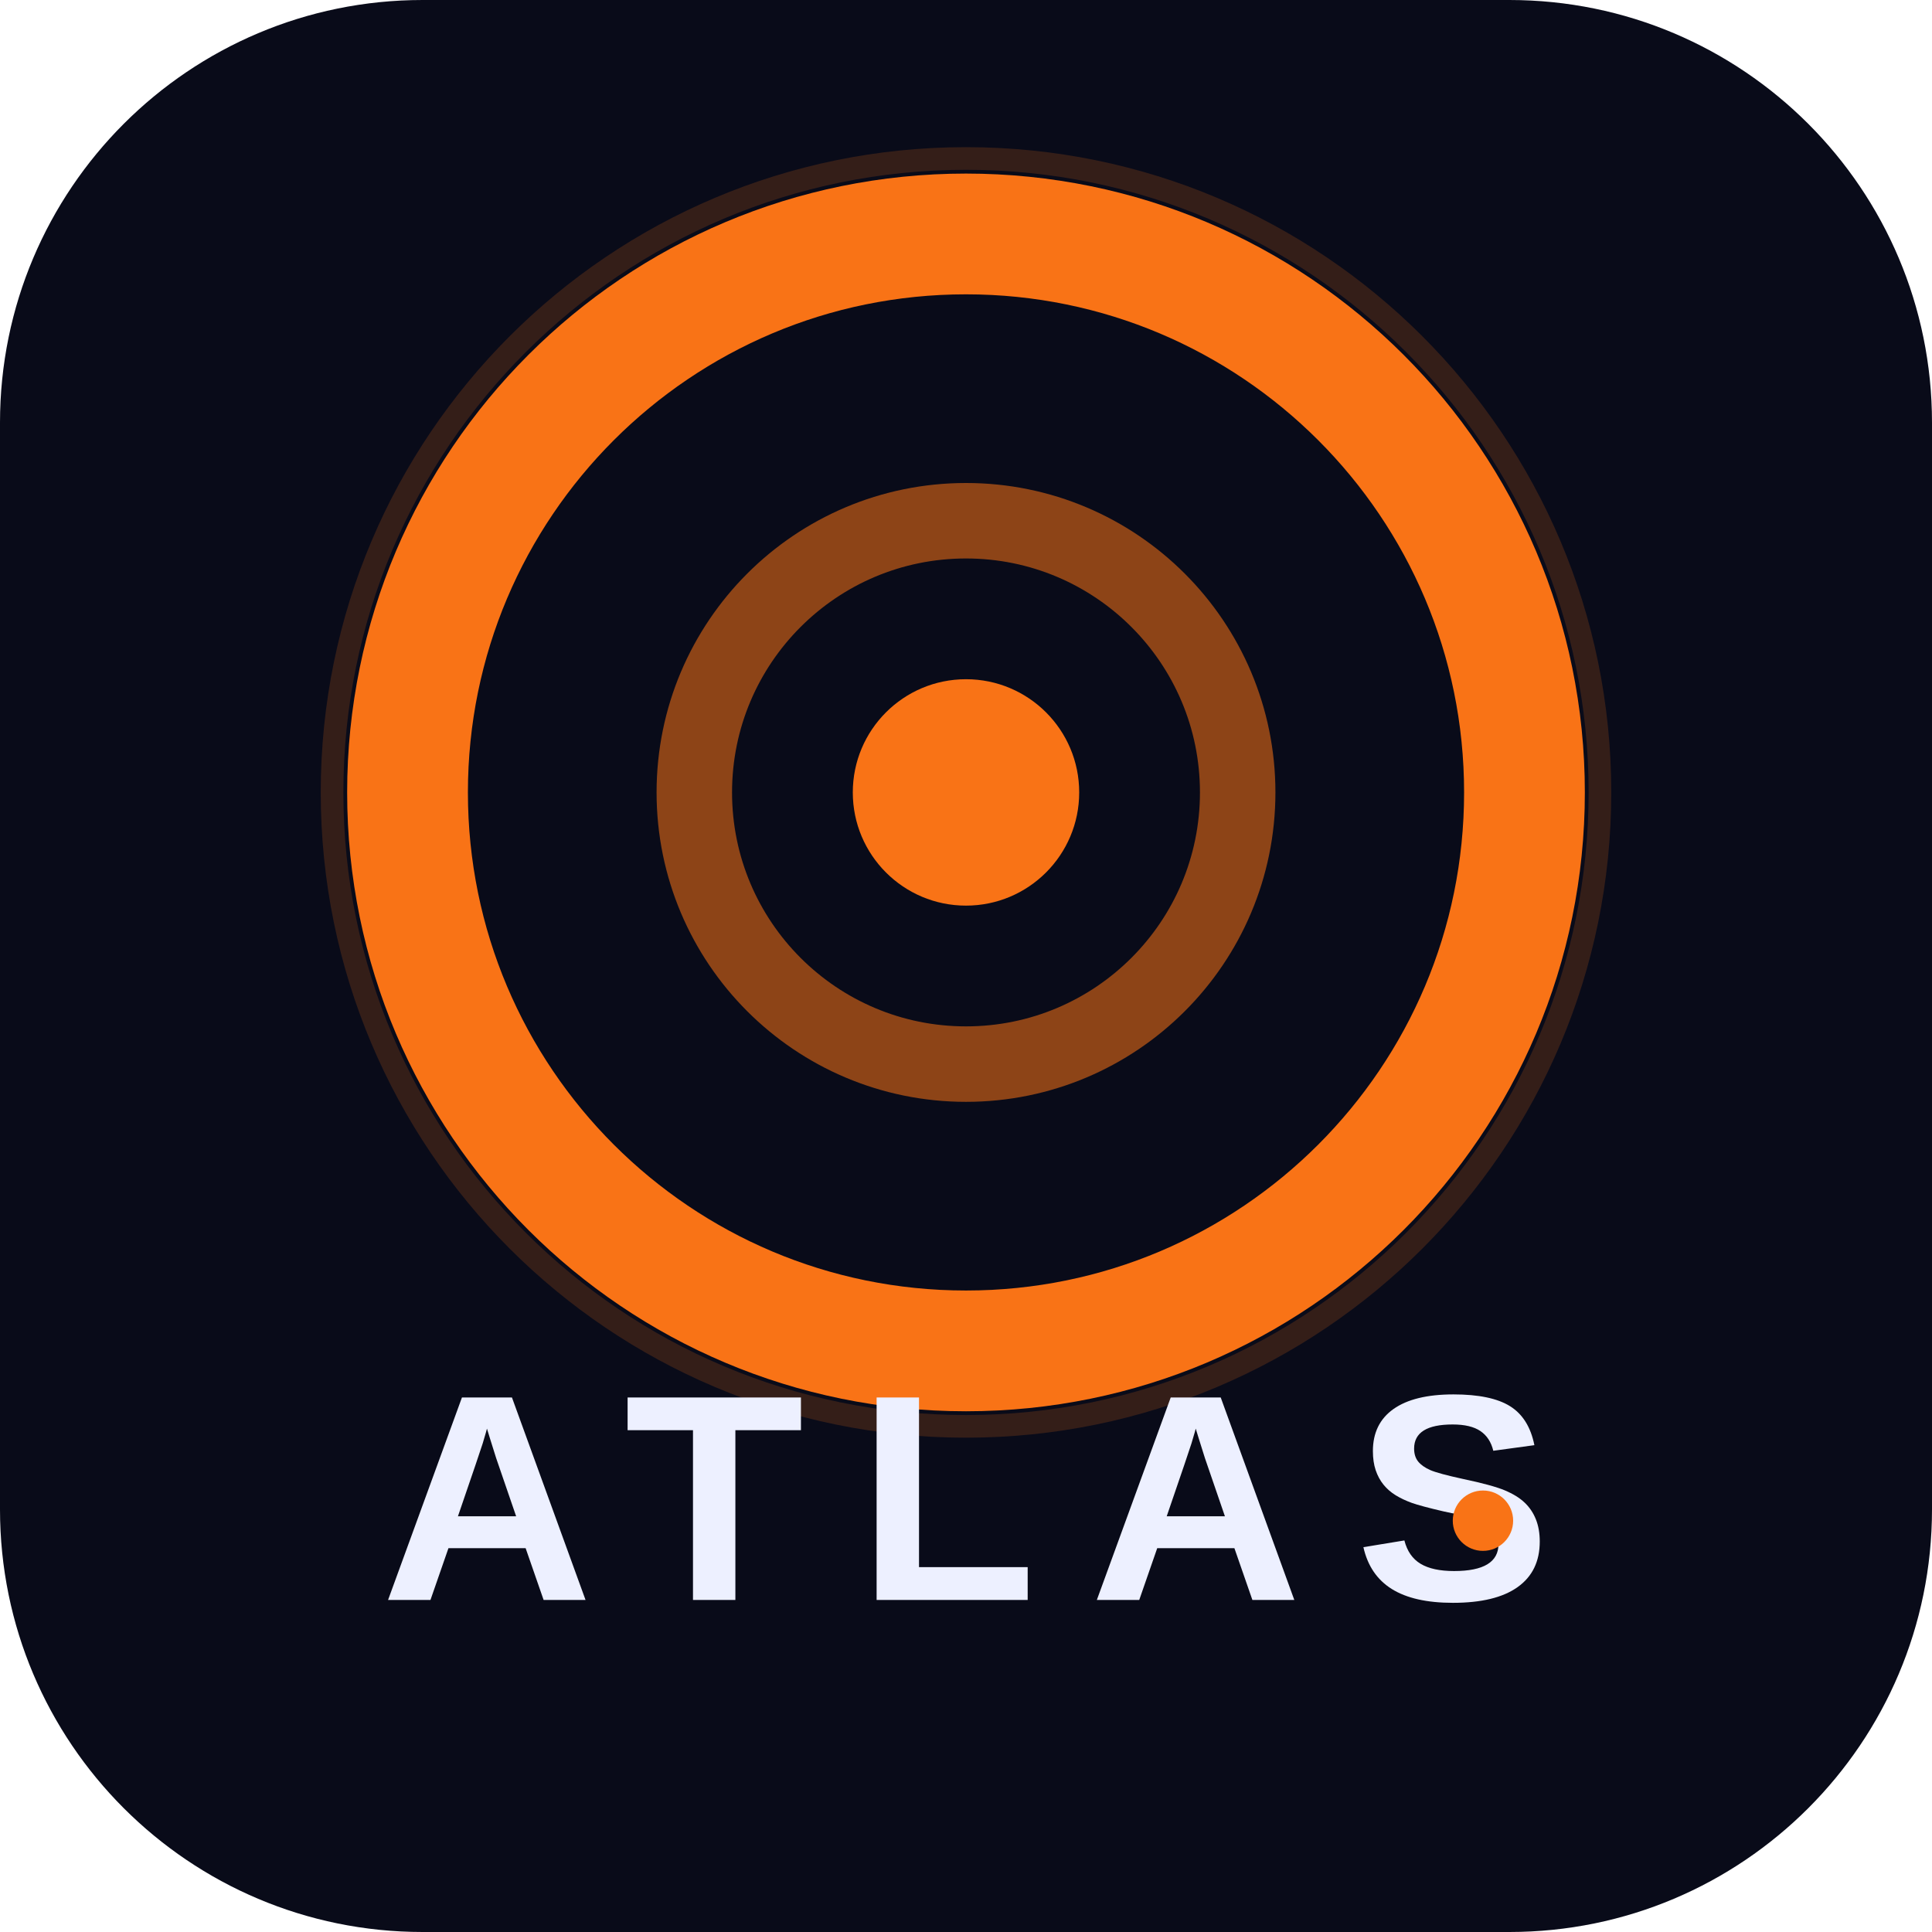
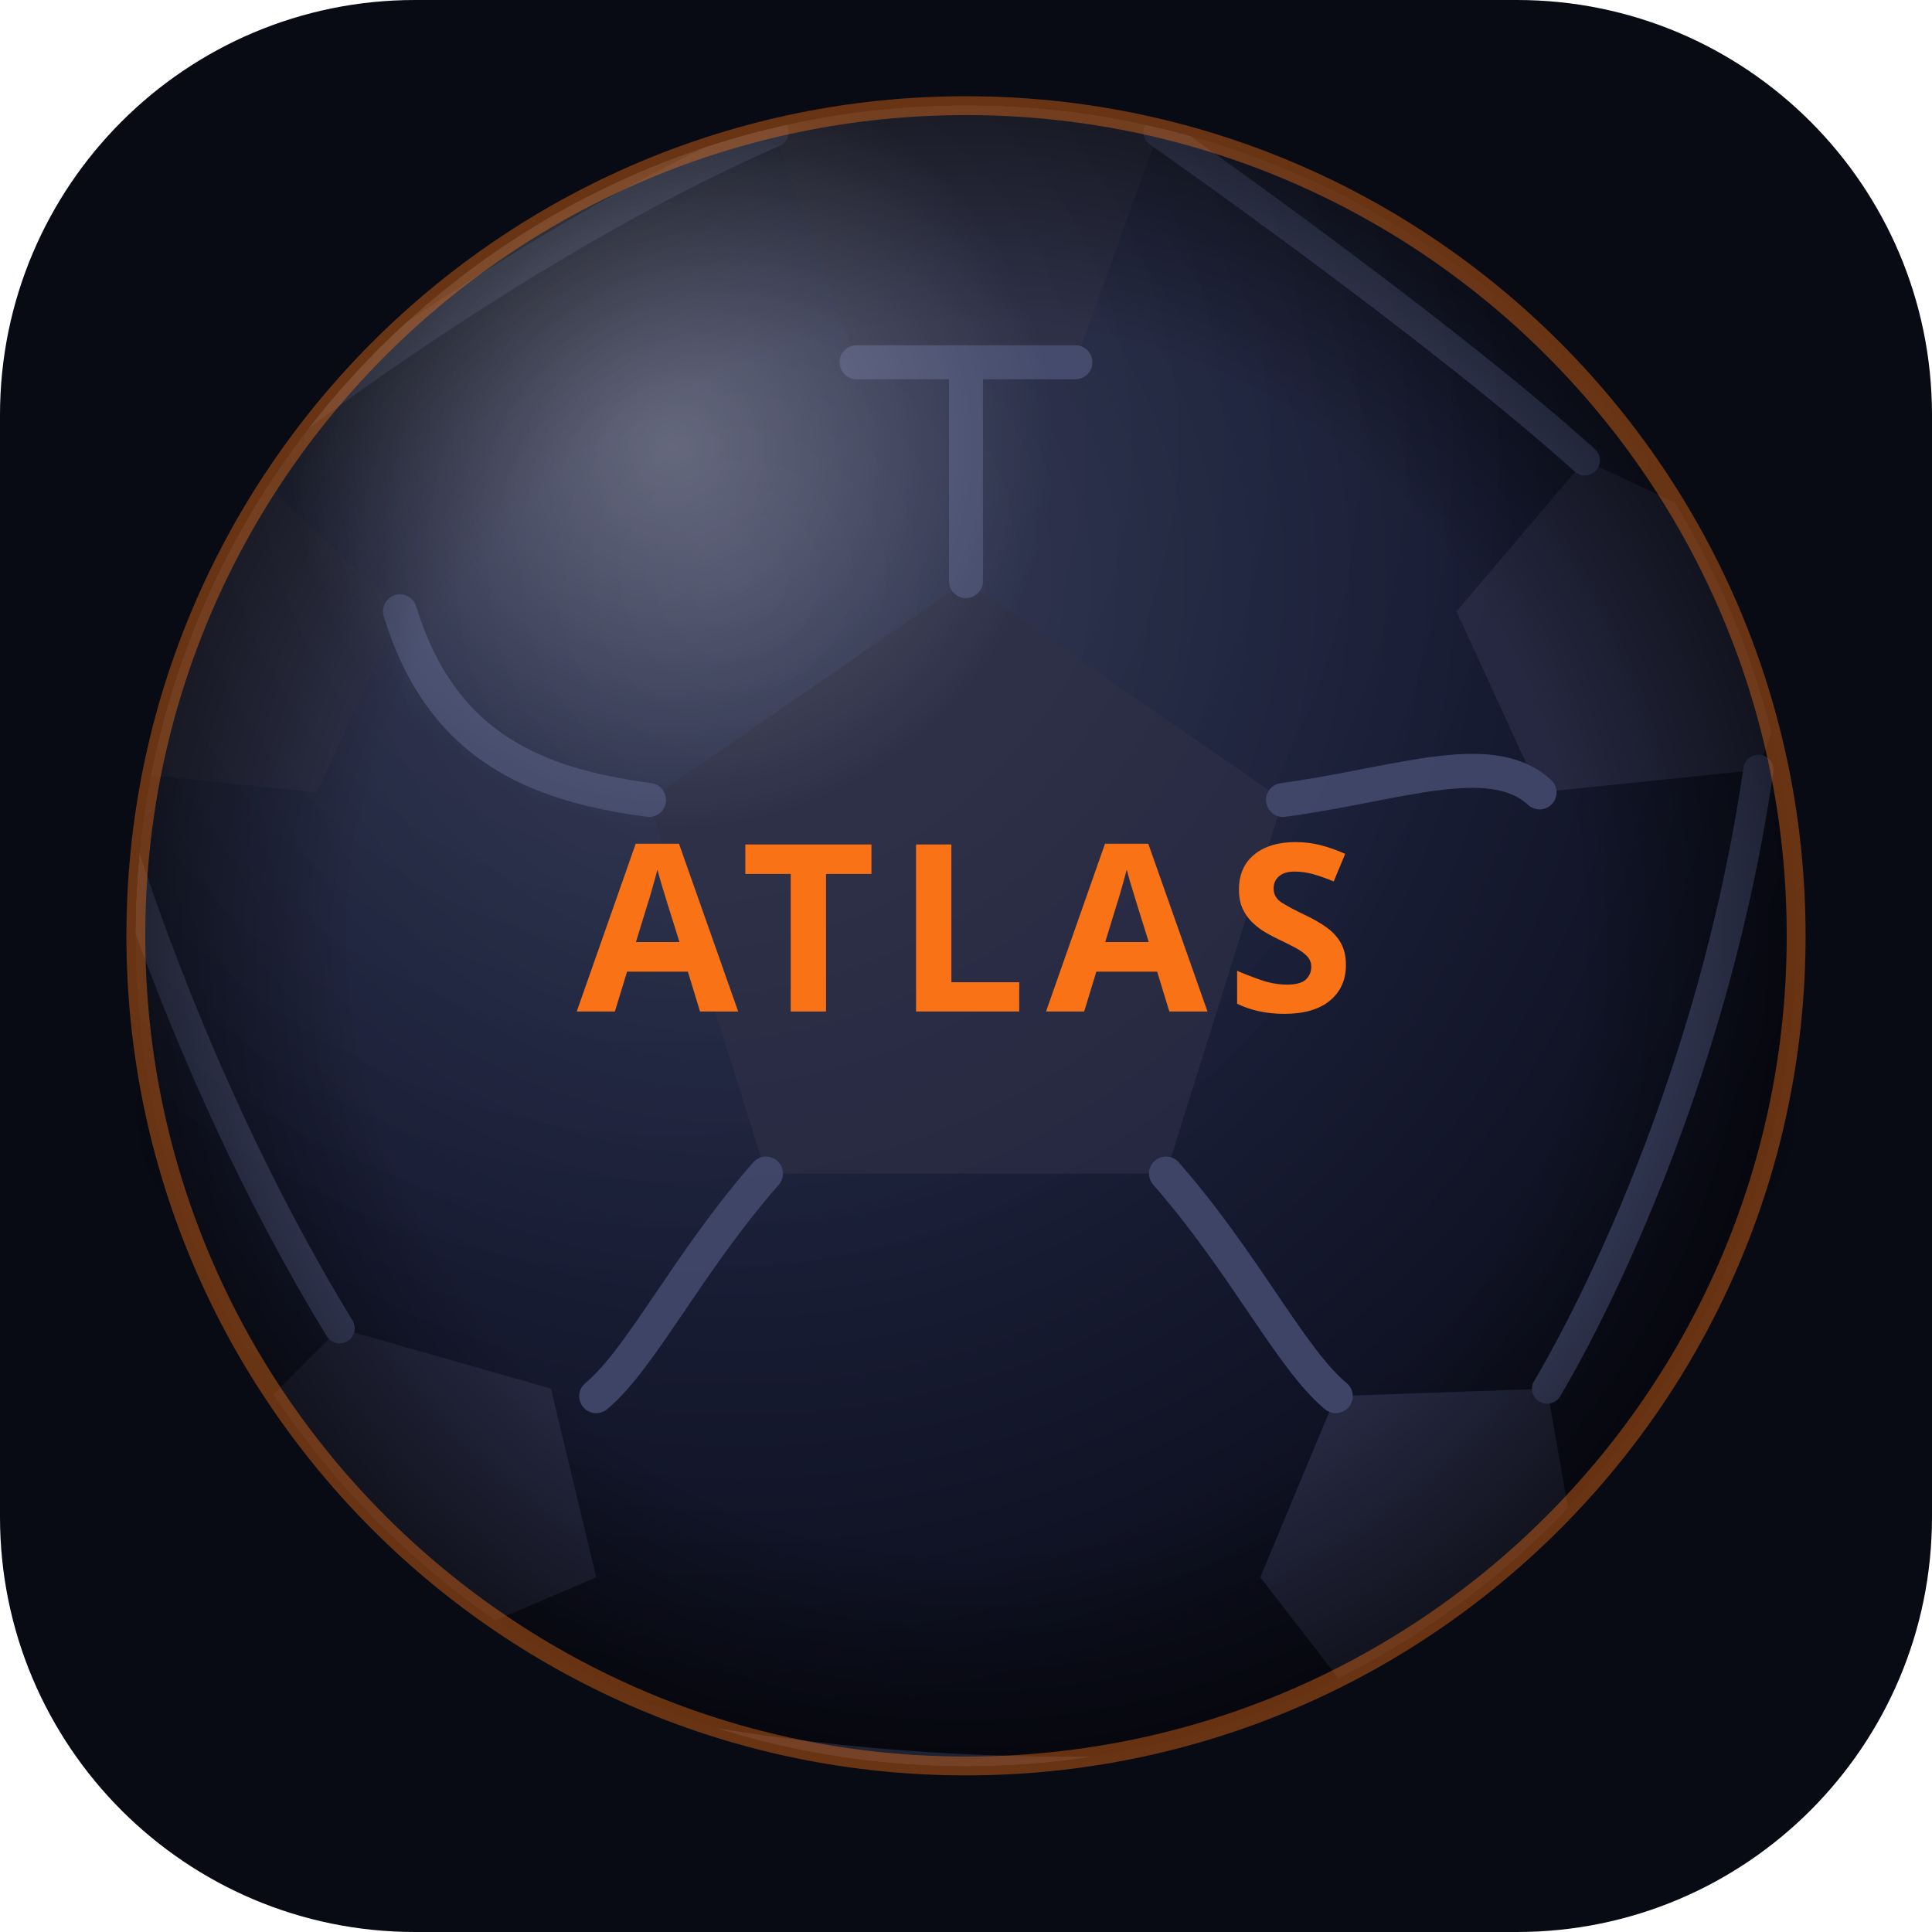
- <svg xmlns="http://www.w3.org/2000/svg" viewBox="0 0 512 512">
-   <rect width="512" height="512" rx="112" fill="#090B19" />
-   <circle cx="256" cy="210" r="168" stroke="#F97316" stroke-width="6" fill="none" opacity="0.18" />
-   <circle cx="256" cy="210" r="148" stroke="#F97316" stroke-width="32" fill="none" />
-   <circle cx="256" cy="210" r="72" stroke="#F97316" stroke-width="20" fill="none" opacity="0.55" />
-   <circle cx="256" cy="210" r="30" fill="#F97316" />
-   <text x="256" y="424" text-anchor="middle" font-family="'Arial Black','Arial',system-ui,sans-serif" font-weight="900" font-size="78" letter-spacing="14" fill="#EDF0FF">ATLAS</text>
-   <circle cx="393" cy="403" r="8" fill="#F97316" />
+ <svg xmlns="http://www.w3.org/2000/svg" viewBox="0 0 512 512" width="512" height="512">
+   <defs>
+     <clipPath id="ball-clip">
+       <circle cx="256" cy="248" r="220" />
+     </clipPath>
+     <radialGradient id="ball-fill" cx="36%" cy="28%" r="70%">
+       <stop offset="0%" stop-color="#2D3250" />
+       <stop offset="55%" stop-color="#1A1F38" />
+       <stop offset="100%" stop-color="#0D0F1E" />
+     </radialGradient>
+     <radialGradient id="ball-gloss" cx="32%" cy="20%" r="52%">
+       <stop offset="0%" stop-color="white" stop-opacity="0.28" />
+       <stop offset="45%" stop-color="white" stop-opacity="0.04" />
+       <stop offset="100%" stop-color="white" stop-opacity="0" />
+     </radialGradient>
+     <radialGradient id="ball-rim" cx="50%" cy="50%" r="50%">
+       <stop offset="75%" stop-color="transparent" />
+       <stop offset="100%" stop-color="rgba(0,0,0,0.5)" />
+     </radialGradient>
+     <filter id="shadow-blur">
+       <feGaussianBlur stdDeviation="18" />
+     </filter>
+   </defs>
+   <rect width="512" height="512" rx="110" fill="#080A14" />
+   <ellipse cx="256" cy="295" rx="200" ry="28" fill="rgba(0,0,0,0.65)" filter="url(#shadow-blur)" />
+   <circle cx="256" cy="248" r="220" fill="url(#ball-fill)" />
+   <g clip-path="url(#ball-clip)">
+     <polygon points="256,154 340,212 309,311 203,311 172,212" fill="#252840" />
+     <polygon points="256,-2 307,35 285,96 227,96 205,35" fill="#252840" />
+     <polygon points="484,152 466,204 408,210 386,162 420,122" fill="#252840" />
+     <polygon points="424,448 368,462 334,418 354,370 410,368" fill="#252840" />
+     <polygon points="88,448 50,392 90,352 146,368 158,418" fill="#252840" />
+     <polygon points="28,152 64,122 106,162 84,210 26,204" fill="#252840" />
+     <line x1="256" y1="154" x2="256" y2="96" stroke="#3D4466" stroke-width="9" stroke-linecap="round" />
+     <line x1="256" y1="96" x2="285" y2="96" stroke="#3D4466" stroke-width="9" stroke-linecap="round" />
+     <line x1="256" y1="96" x2="227" y2="96" stroke="#3D4466" stroke-width="9" stroke-linecap="round" />
+     <path d="M 340 212 C 370 208 395 198 408 210" stroke="#3D4466" stroke-width="9" fill="none" stroke-linecap="round" />
+     <path d="M 309 311 C 330 335 342 360 354 370" stroke="#3D4466" stroke-width="9" fill="none" stroke-linecap="round" />
+     <path d="M 203 311 C 182 335 170 360 158 370" stroke="#3D4466" stroke-width="9" fill="none" stroke-linecap="round" />
+     <path d="M 172 212 C 142 208 117 198 106 162" stroke="#3D4466" stroke-width="9" fill="none" stroke-linecap="round" />
+     <path d="M 420 122 C 380 86  307 35  307 35" stroke="#3D4466" stroke-width="8" fill="none" stroke-linecap="round" />
+     <path d="M 205 35  C 134 66  64  122 64  122" stroke="#3D4466" stroke-width="8" fill="none" stroke-linecap="round" />
+     <path d="M 466 204 C 452 300 410 368 410 368" stroke="#3D4466" stroke-width="8" fill="none" stroke-linecap="round" />
+     <path d="M 424 448 C 330 488 90  474 50  392" stroke="#3D4466" stroke-width="8" fill="none" stroke-linecap="round" />
+     <path d="M 90  352 C 46  280 26  204 26  204" stroke="#3D4466" stroke-width="8" fill="none" stroke-linecap="round" />
+   </g>
+   <circle cx="256" cy="248" r="220" fill="url(#ball-rim)" />
+   <circle cx="256" cy="248" r="220" fill="url(#ball-gloss)" />
+   <text x="256" y="244" text-anchor="middle" dominant-baseline="central" font-family="'Barlow Condensed', 'Arial Black', Impact, sans-serif" font-weight="900" font-size="62" letter-spacing="5" fill="#F97316">ATLAS</text>
+   <circle cx="256" cy="248" r="220" fill="none" stroke="#F97316" stroke-width="5" stroke-opacity="0.4" />
</svg>
